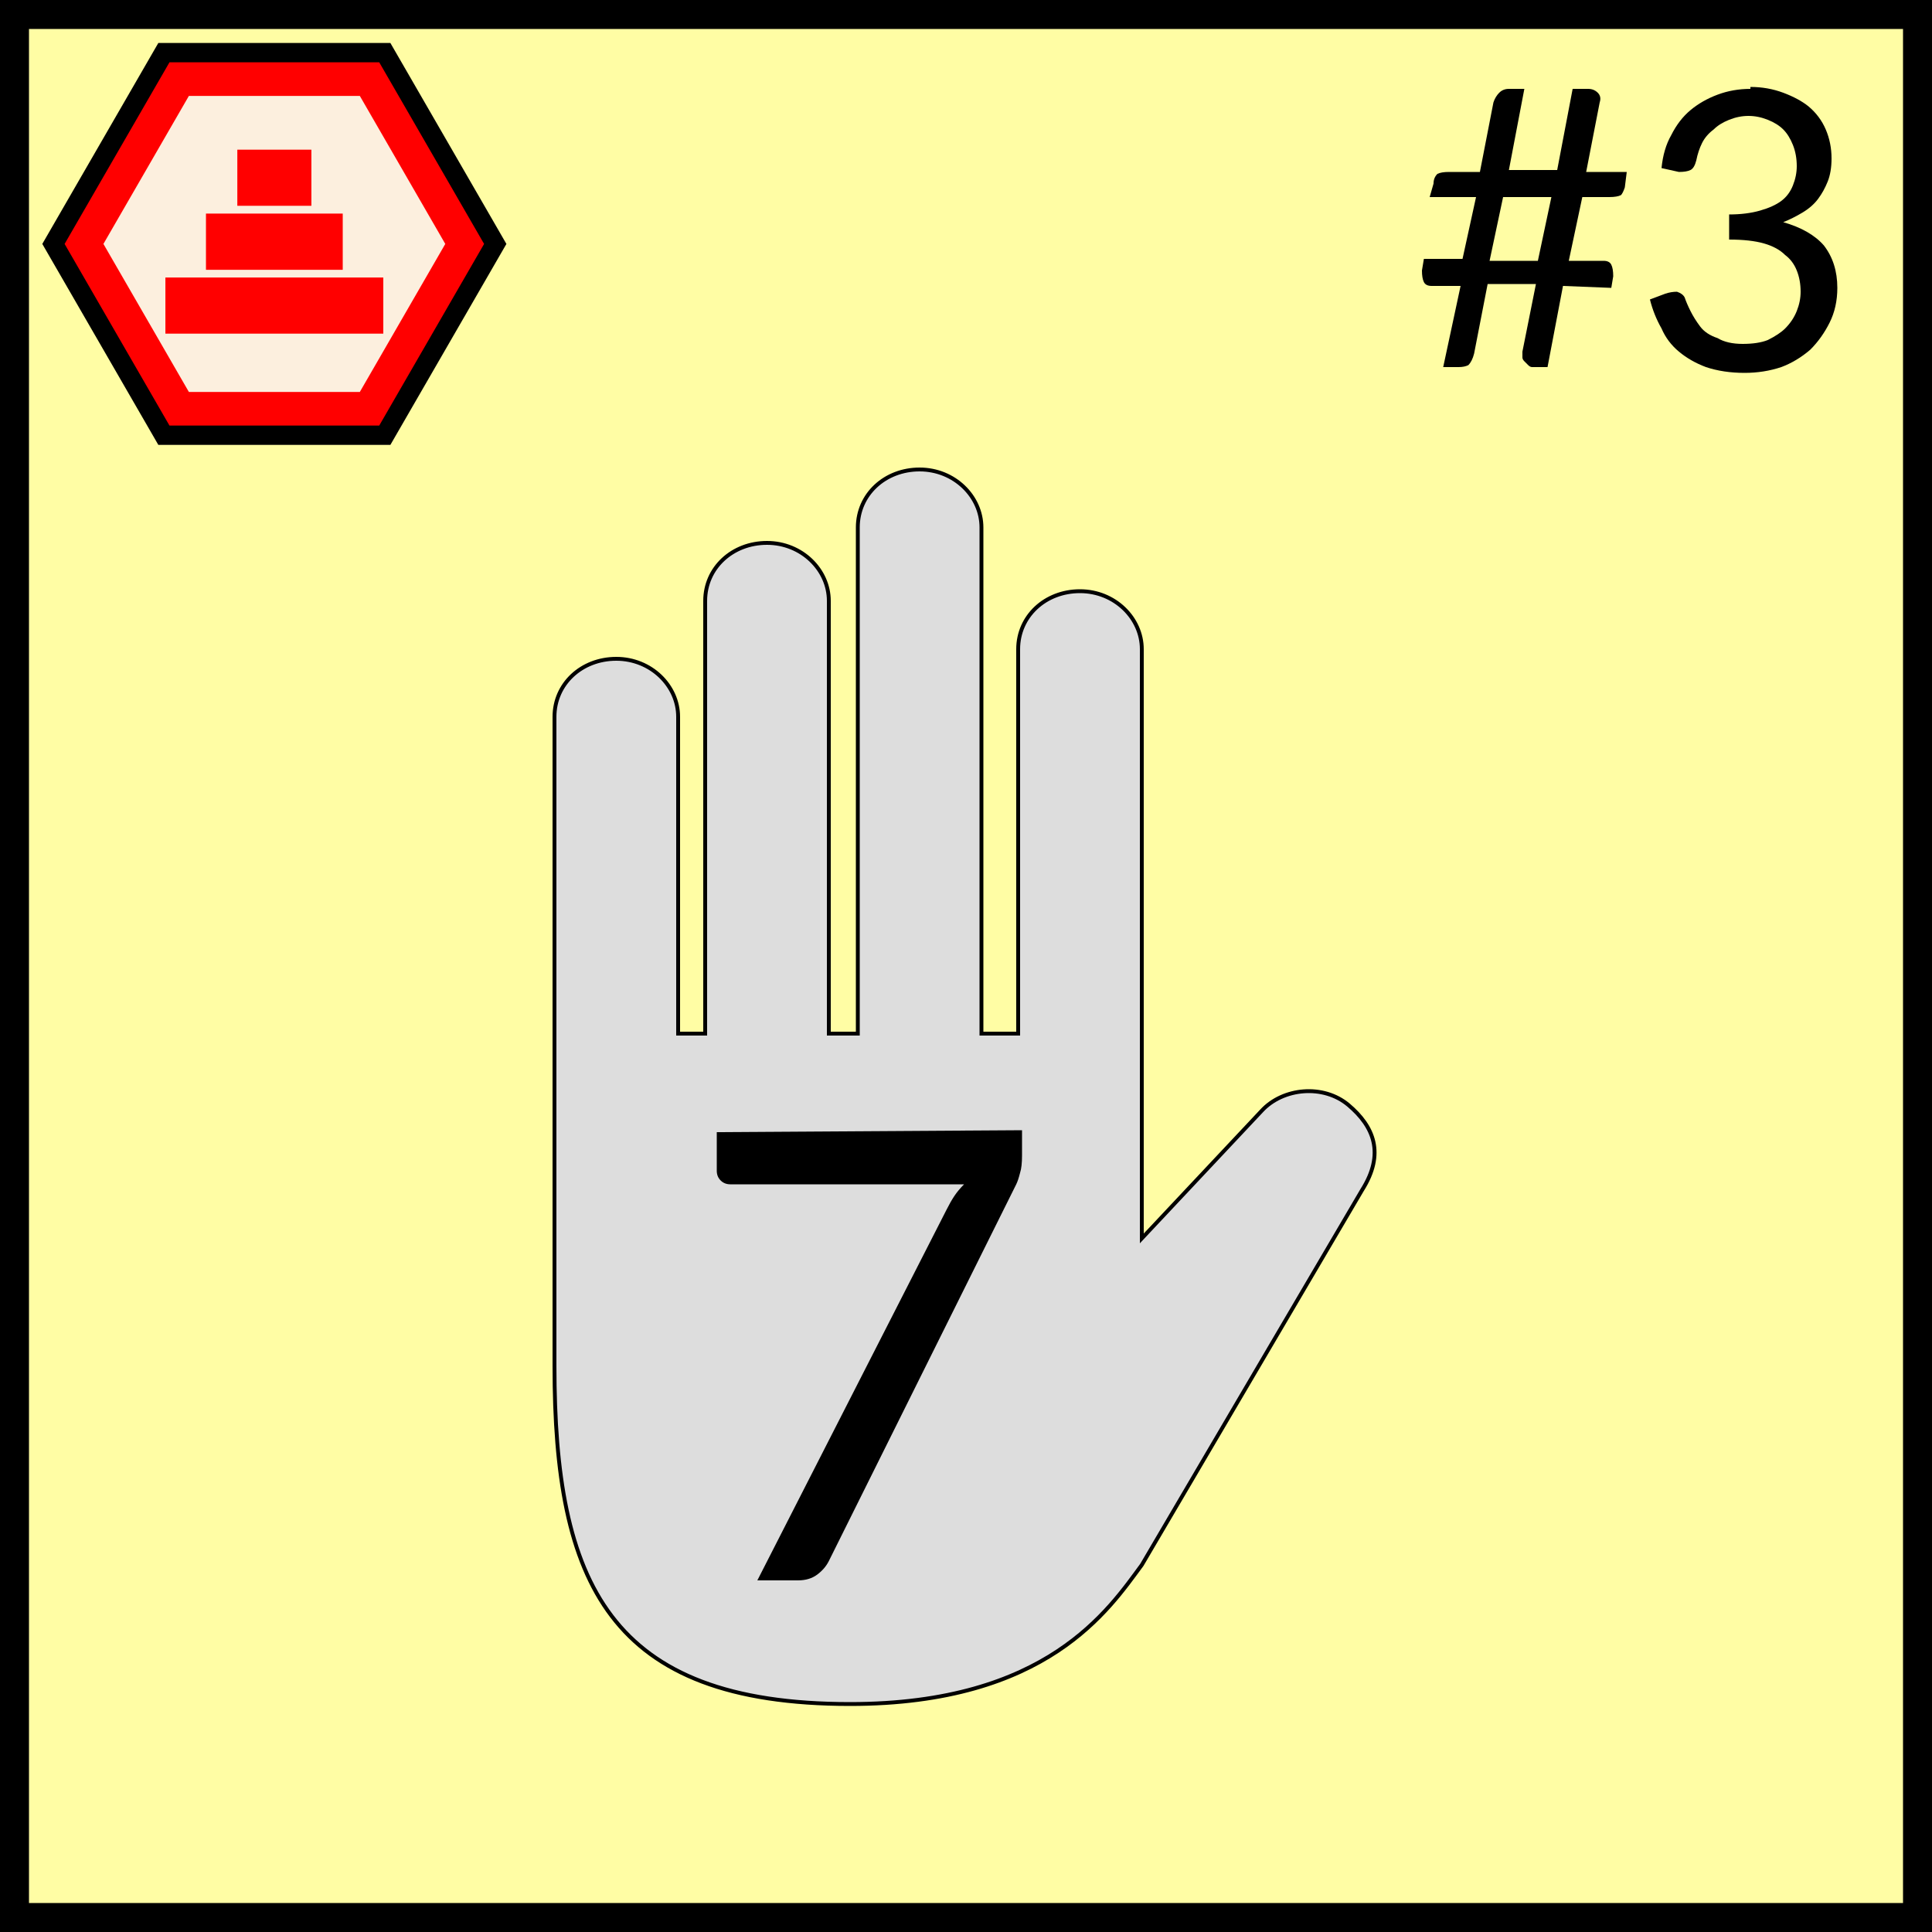
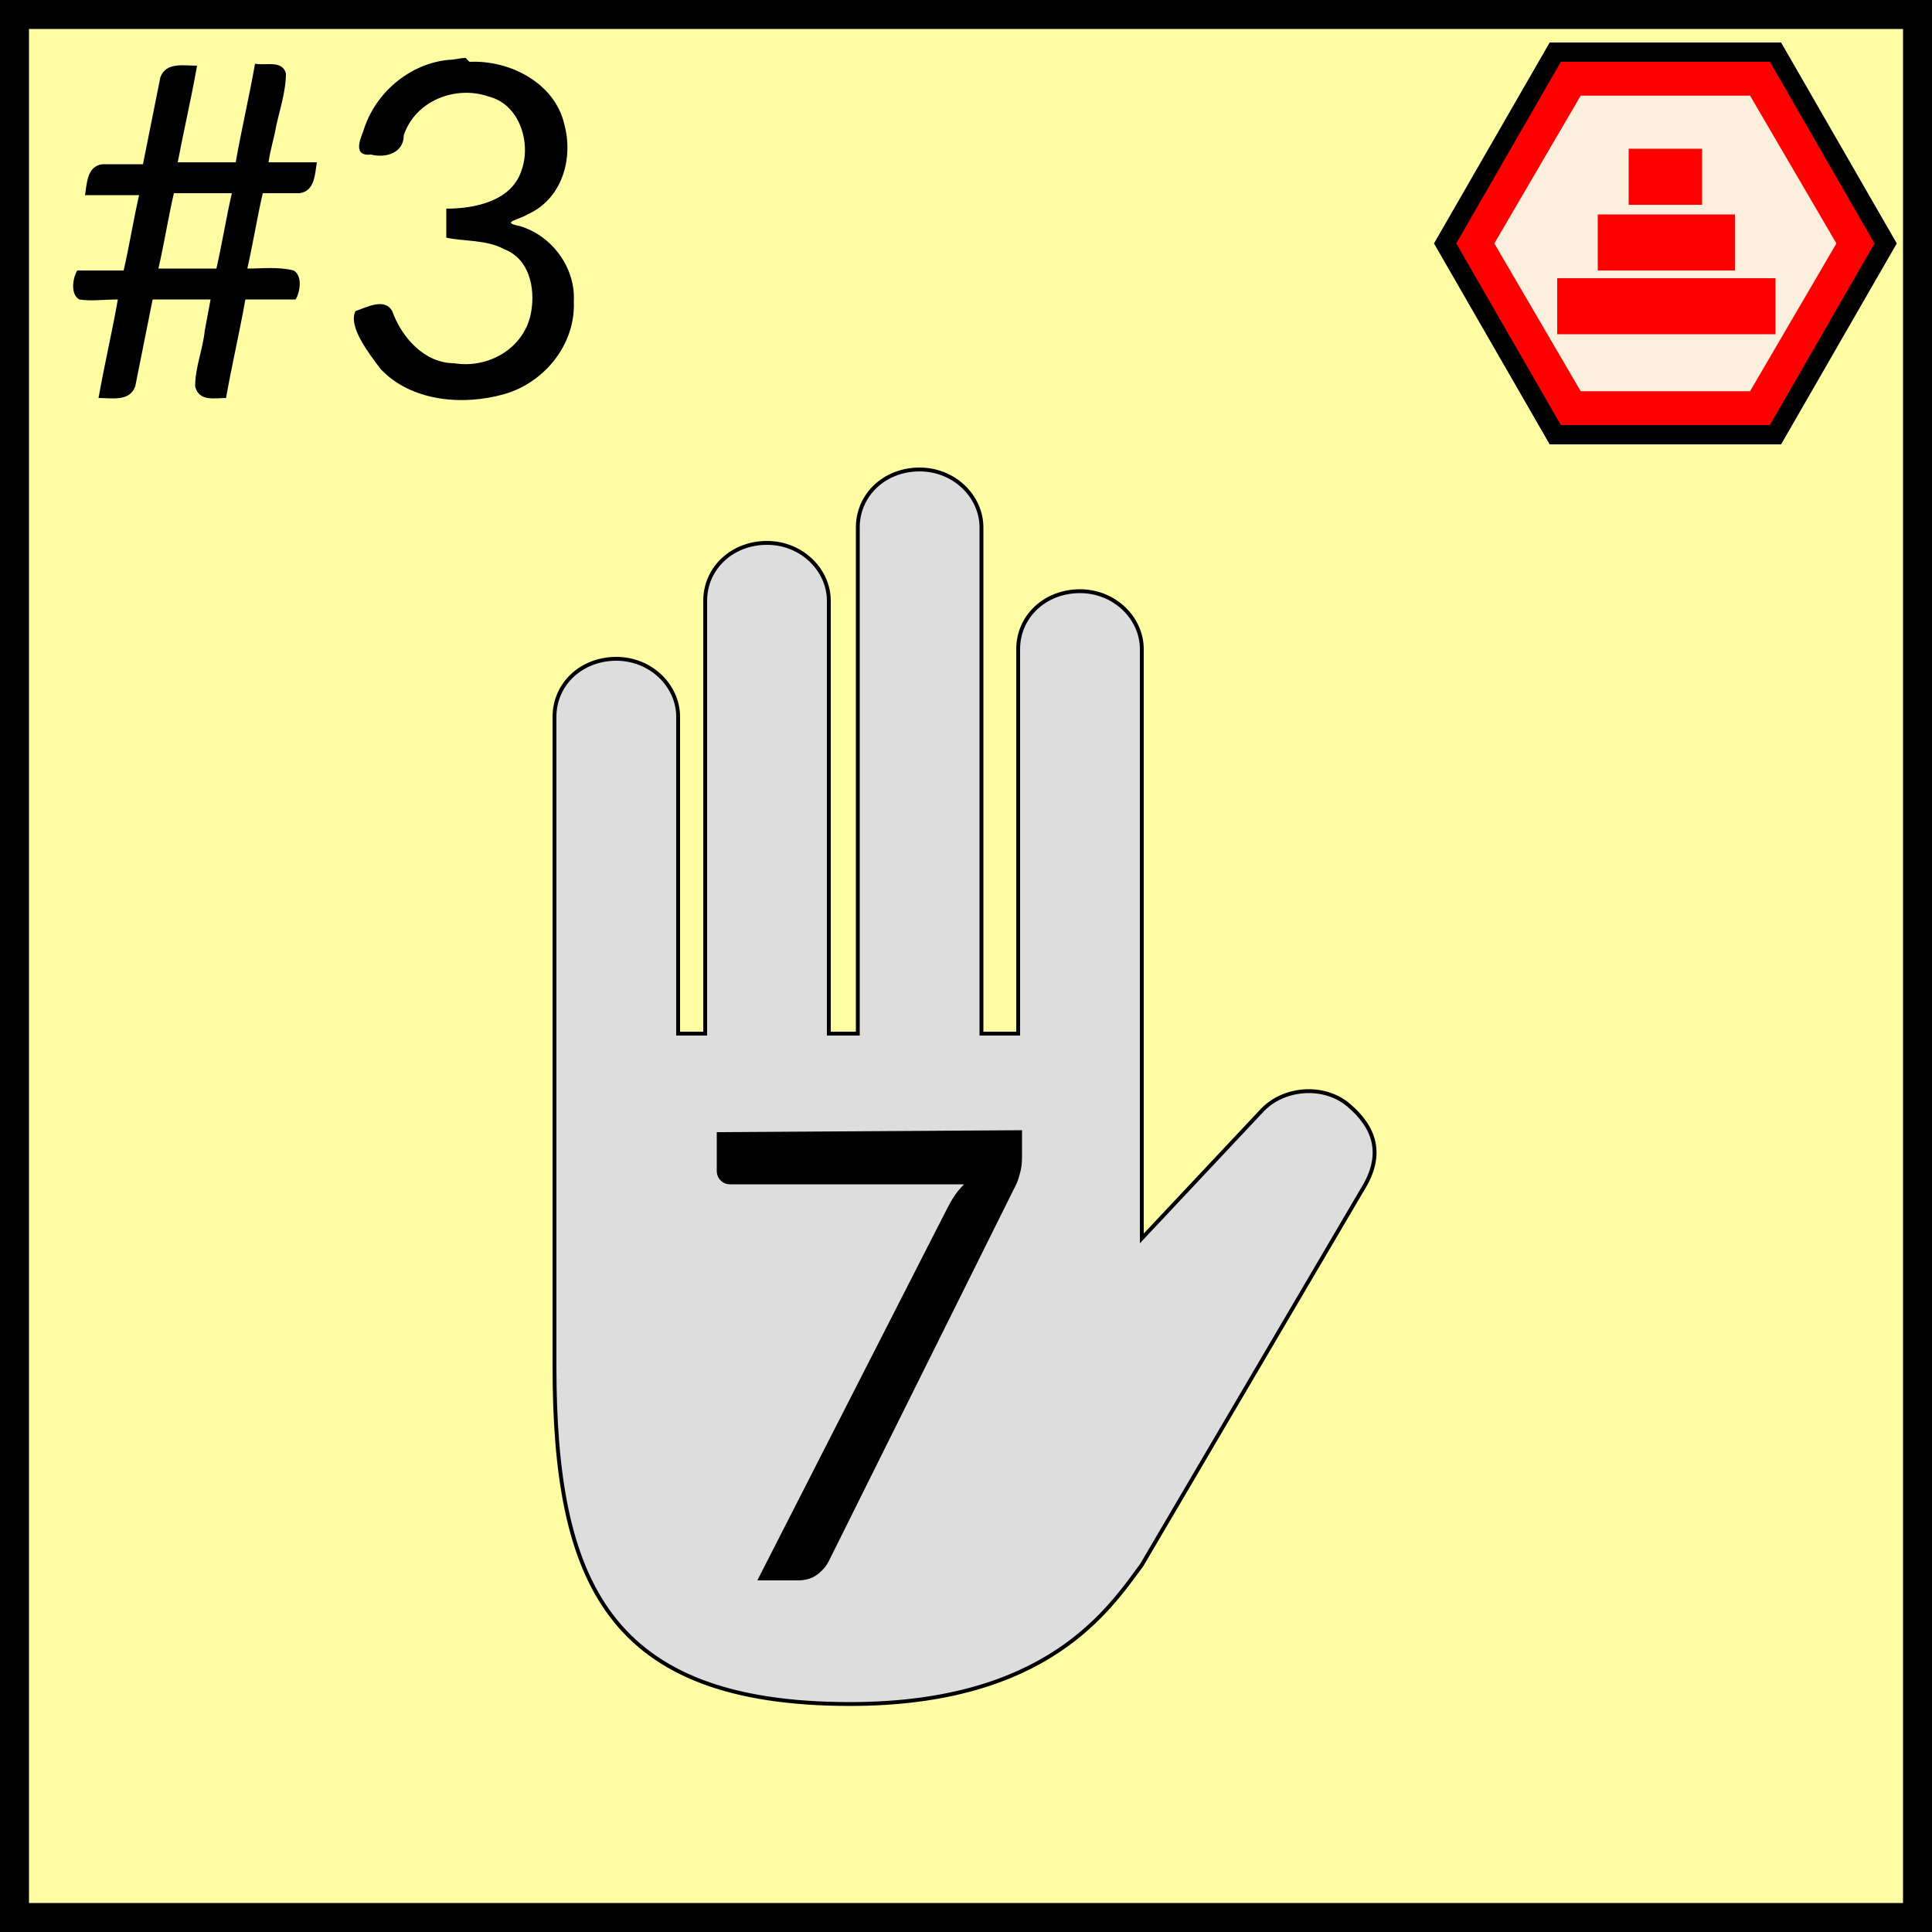
<svg xmlns="http://www.w3.org/2000/svg" height="100px" width="100px" viewbox="0 0 100 100">
  <rect style="fill:#fffda4;stroke:#000000;stroke-width:3px" x="0px" y="0px" width="100px" height="100px" />
  <g>
    <g>
-       <polygon style="fill:#fcefde;stroke:#ff0000;stroke-width:2.5px" points="9.055,3.714 19.346,3.714 24.491,12.626 19.346,21.538 9.055,21.538 3.910,12.626" />
-       <polygon style="fill:none;stroke:#000000;stroke-width:1px" points="8.484,2.724 19.917,2.724 25.634,12.626 19.917,22.528 8.484,22.528 2.767,12.626" />
+       <polygon style="fill:#fcefde;stroke:#ff0000;stroke-width:2.5px" points="81.1,3.7 91.3,3.7 96.5,12.6 91.3,21.5 81.1,21.5 75.9,12.6" />
+       <polygon style="fill:none;stroke:#000000;stroke-width:1px" points="80.5,2.7 91.9,2.7 97.6,12.6 91.9,22.5 80.5,22.5 74.8,12.6" />
    </g>
    <g>
-       <rect style="fill:#ff0000;fill-opacity:1;stroke:none" width="11.278" height="2.905" x="8.561" y="14.364" />
-       <rect style="fill:#ff0000;fill-opacity:1;stroke:none" width="7.079" height="2.91" x="10.661" y="11.055" />
-       <rect style="fill:#ff0000;fill-opacity:1;stroke:none" width="3.833" height="2.905" x="12.284" y="7.747" />
+       <rect style="fill:#ff0000;stroke:none" width="11.3" height="2.9" x="80.6" y="14.4" />
+       <rect style="fill:#ff0000;stroke:none" width="7.1" height="2.9" x="82.7" y="11.1" />
+       <rect style="fill:#ff0000;stroke:none" width="3.8" height="2.9" x="84.3" y="7.7" />
    </g>
  </g>
-   <path style="fill:#000000;stroke:none" d="M 80.9,14.8 80.1,19.0 h -0.8 q -0.1,0 -0.2,-0.1 -0.1,-0.1 -0.2,-0.2 -0.1,-0.1 -0.1,-0.2 0,-0.1 0,-0.3 l 0.7,-3.5 h -2.5 l -0.7,3.6 Q 76.2,18.7 76.0,18.9 75.8,19.0 75.5,19.0 h -0.8 l 0.9,-4.2 h -1.5 q -0.3,0 -0.4,-0.2 -0.1,-0.2 -0.1,-0.6 l 0.1,-0.6 h 2.0 L 76.4,10.2 H 74.0 L 74.2,9.5 Q 74.2,9.2 74.4,9.0 74.6,8.9 75.0,8.9 h 1.6 l 0.7,-3.6 q 0.1,-0.3 0.3,-0.5 0.2,-0.2 0.5,-0.2 h 0.8 l -0.8,4.2 h 2.5 l 0.8,-4.2 h 0.8 q 0.3,0 0.5,0.2 0.2,0.2 0.1,0.5 l -0.7,3.6 h 2.1 l -0.1,0.8 q -0.1,0.3 -0.2,0.4 -0.2,0.1 -0.6,0.1 h -1.4 l -0.7,3.3 h 1.8 q 0.3,0 0.4,0.2 0.1,0.2 0.1,0.6 l -0.1,0.6 z m -3.8,-1.3 h 2.5 L 80.3,10.2 h -2.5 z" />
-   <path style="fill:#000000;stroke:none" d="m 90.6,4.5 q 0.9,0 1.7,0.3 0.8,0.3 1.3,0.7 0.6,0.5 0.9,1.2 0.3,0.7 0.3,1.5 0,0.7 -0.2,1.2 -0.2,0.5 -0.5,0.9 -0.3,0.4 -0.8,0.7 -0.5,0.3 -1.0,0.5 1.4,0.4 2.1,1.2 0.7,0.9 0.7,2.2 0,1.0 -0.4,1.8 -0.4,0.8 -1.0,1.4 -0.7,0.6 -1.5,0.9 -0.9,0.3 -1.9,0.3 -1.1,0 -2.0,-0.3 -0.8,-0.3 -1.4,-0.8 -0.6,-0.5 -0.9,-1.2 -0.4,-0.7 -0.6,-1.5 l 0.8,-0.3 q 0.3,-0.1 0.6,-0.1 0.3,0.1 0.4,0.3 0.1,0.3 0.3,0.7 0.2,0.4 0.5,0.8 0.3,0.4 0.9,0.6 0.5,0.3 1.3,0.3 0.8,0 1.3,-0.2 0.6,-0.3 0.9,-0.6 0.4,-0.4 0.6,-0.9 0.2,-0.5 0.2,-1.0 0,-0.6 -0.2,-1.1 -0.2,-0.5 -0.6,-0.8 -0.4,-0.4 -1.1,-0.6 -0.7,-0.2 -1.8,-0.2 v -1.3 q 0.9,0 1.6,-0.2 0.7,-0.2 1.1,-0.5 0.4,-0.3 0.6,-0.8 0.2,-0.5 0.2,-1.0 0,-0.6 -0.2,-1.1 -0.2,-0.5 -0.5,-0.8 -0.3,-0.3 -0.8,-0.5 -0.5,-0.2 -1.0,-0.2 -0.5,0 -1.0,0.2 -0.5,0.2 -0.8,0.5 -0.4,0.3 -0.6,0.7 -0.2,0.4 -0.3,0.9 -0.1,0.4 -0.3,0.5 -0.2,0.1 -0.6,0.1 l -0.9,-0.2 q 0.1,-1.0 0.5,-1.7 0.4,-0.8 1.0,-1.3 0.6,-0.5 1.4,-0.8 0.8,-0.3 1.7,-0.3 z" />
+   <path style="fill:#000000;stroke:none" d="m 12.7,15.5 c -0.3,1.7 -0.7,3.4 -1.0,5.1 -0.6,0 -1.4,0.2 -1.6,-0.6 0,-1.0 0.4,-1.9 0.5,-2.9 0.1,-0.5 0.2,-1.1 0.3,-1.6 -1.0,0 -2.0,0 -3.0,0 -0.3,1.5 -0.6,3.0 -0.9,4.5 -0.3,0.8 -1.2,0.6 -1.9,0.6 0.3,-1.7 0.7,-3.4 1.0,-5.1 -0.7,0 -1.4,0.1 -2.0,0 -0.5,-0.3 -0.3,-1.2 -0.1,-1.5 0.8,0 1.6,0 2.4,0 0.3,-1.3 0.5,-2.6 0.8,-3.9 -0.9,0 -1.9,0 -2.8,0 0.1,-0.6 0.1,-1.5 0.9,-1.6 0.7,0 1.4,0 2.1,0 0.3,-1.5 0.6,-3.0 0.9,-4.5 0.3,-0.8 1.2,-0.6 1.9,-0.6 -0.3,1.7 -0.7,3.4 -1.0,5.0 1.0,0 2.0,0 3.0,0 0.3,-1.7 0.7,-3.4 1.0,-5.1 0.6,0.1 1.4,-0.2 1.6,0.5 0,0.9 -0.3,1.8 -0.5,2.7 -0.1,0.6 -0.3,1.2 -0.4,1.9 0.8,0 1.7,0 2.5,0 -0.1,0.6 -0.1,1.5 -0.9,1.6 -0.6,0 -1.2,0 -1.9,0 -0.3,1.3 -0.5,2.6 -0.8,3.9 0.8,0 1.6,-0.1 2.4,0.1 0.5,0.3 0.3,1.2 0.1,1.5 -0.9,0 -1.9,0 -2.8,0 z m -4.5,-1.6 c 1.0,0 2.0,0 3.0,0 0.3,-1.3 0.5,-2.6 0.8,-3.9 -1.0,0 -2.0,0 -3.0,0 -0.3,1.3 -0.5,2.6 -0.8,3.9 z" />
+   <path style="fill:#000000;stroke:none" d="m 24.3,3.2 c 2.1,-0.1 4.4,1.1 4.9,3.2 0.5,1.8 -0.1,3.9 -1.9,4.7 -0.5,0.3 -1.4,0.4 -0.4,0.6 1.7,0.5 2.9,2.2 2.8,3.9 0.1,2.2 -1.5,4.2 -3.6,4.8 -2.1,0.6 -4.8,0.4 -6.4,-1.3 -0.6,-0.8 -1.7,-2.2 -1.3,-3.0 0.6,-0.2 1.5,-0.7 1.9,0 0.5,1.4 1.7,2.7 3.2,2.7 1.8,0.3 3.7,-0.8 4.0,-2.7 0.2,-1.2 -0.1,-2.7 -1.4,-3.2 -0.9,-0.5 -2.1,-0.4 -3.0,-0.6 0,-0.5 0,-1.0 0,-1.5 1.5,0 3.4,-0.4 3.9,-2.0 0.5,-1.4 -0.1,-3.4 -1.7,-3.8 -1.7,-0.6 -3.8,0.2 -4.4,2.0 0,0.9 -0.9,1.2 -1.7,1.0 -0.9,0.1 -0.6,-0.7 -0.4,-1.2 0.6,-2.0 2.4,-3.5 4.4,-3.7 0.3,0 0.6,-0.1 0.9,-0.1 z" />
  <path style="fill:#dddddd;stroke:#000000;stroke-width:0.2px" d="m 47.6,24.3 c -1.8,0 -3.2,1.3 -3.2,3.0 V 53.5 H 42.9 V 31.1 c 0,-1.6 -1.4,-3.0 -3.2,-3.0 -1.8,0 -3.2,1.3 -3.2,3.0 V 53.5 H 35.1 V 37.1 c 0,-1.6 -1.4,-3.0 -3.2,-3.0 -1.8,0 -3.2,1.3 -3.2,3.0 v 33.6 c 0,11.2 2.8,17.5 15.3,17.5 10.2,0 13.4,-4.9 15.1,-7.2 l 11.4,-19.4 c 1.2,-1.9 0.6,-3.3 -0.7,-4.4 -1.3,-1.1 -3.4,-0.9 -4.5,0.3 l -6.2,6.6 V 33.6 c 0,-1.6 -1.4,-3.0 -3.2,-3.0 -1.8,0 -3.2,1.3 -3.2,3.0 V 53.5 H 50.8 V 27.3 c 0,-1.6 -1.4,-3.0 -3.2,-3.0 z" />
  <path style="fill:#000000;stroke:none" d="m 52.9,58.5 v 1.3 q 0,0.6 -0.1,0.9 -0.1,0.4 -0.2,0.6 L 42.9,80.8 q -0.2,0.4 -0.6,0.7 -0.4,0.3 -1.0,0.3 h -2.1 l 9.8,-19.2 q 0.2,-0.4 0.4,-0.7 0.2,-0.3 0.5,-0.6 H 37.8 q -0.3,0 -0.5,-0.2 -0.2,-0.2 -0.2,-0.5 v -2.0 z" />
</svg>
